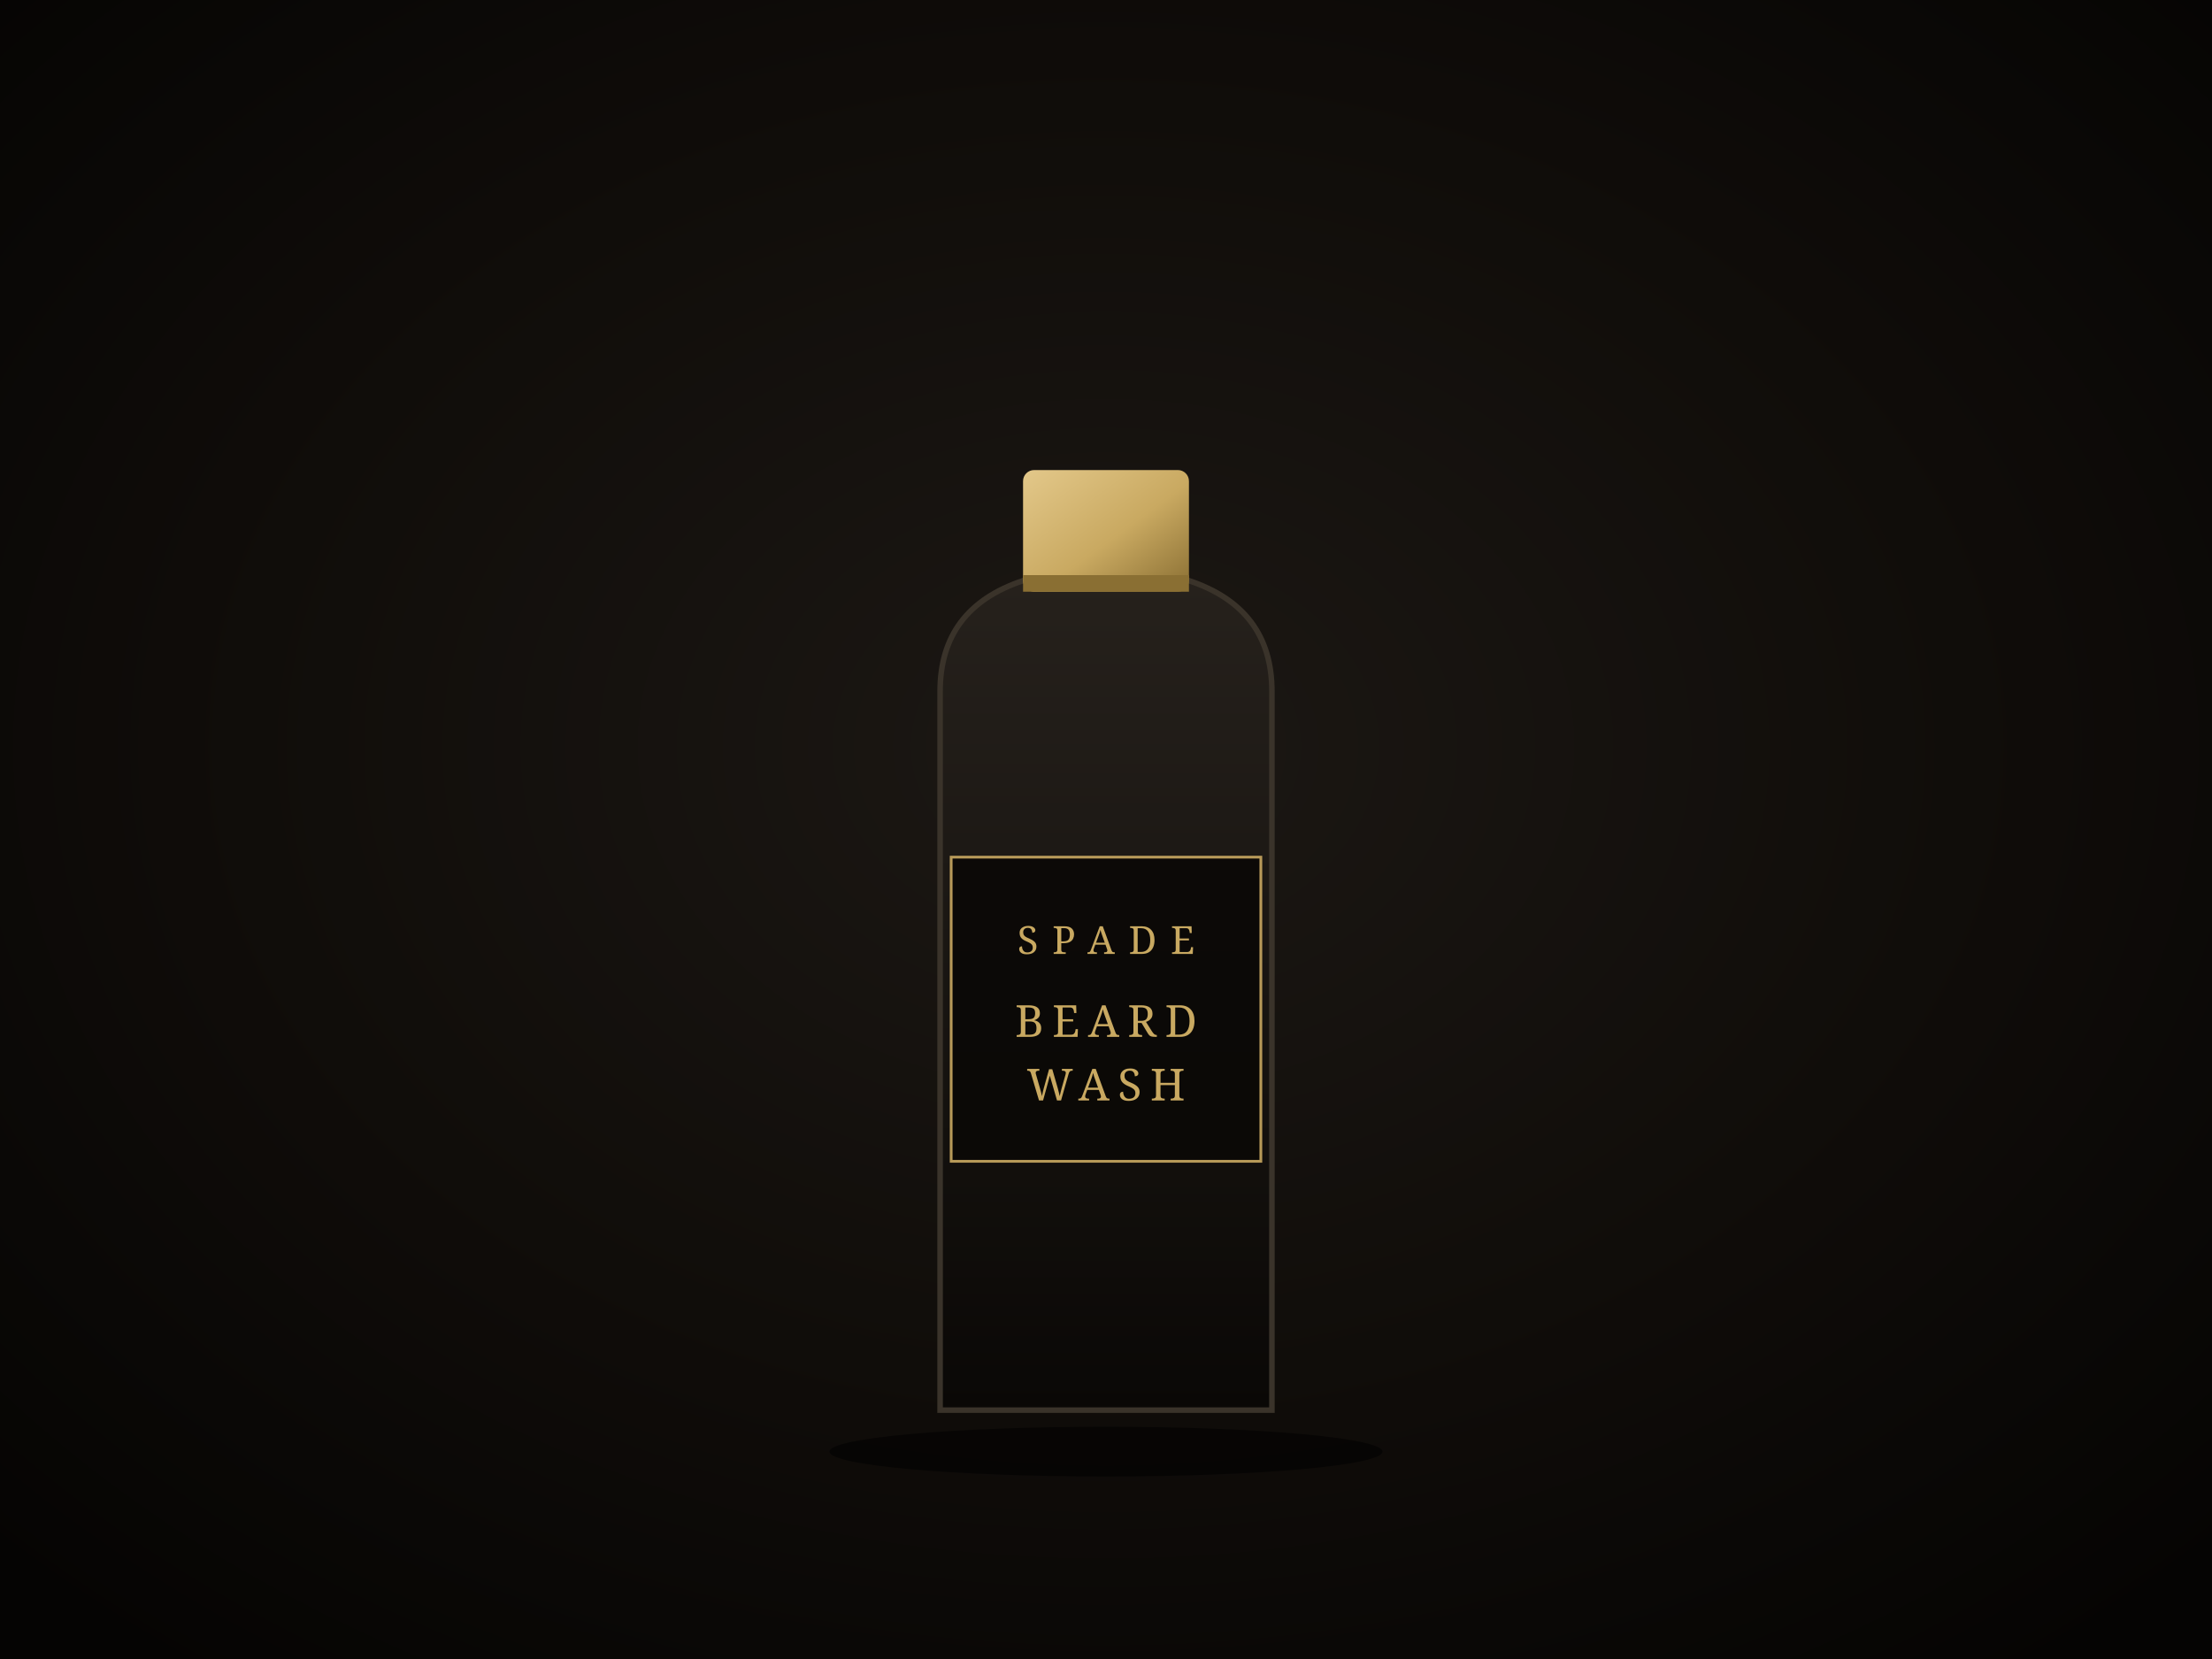
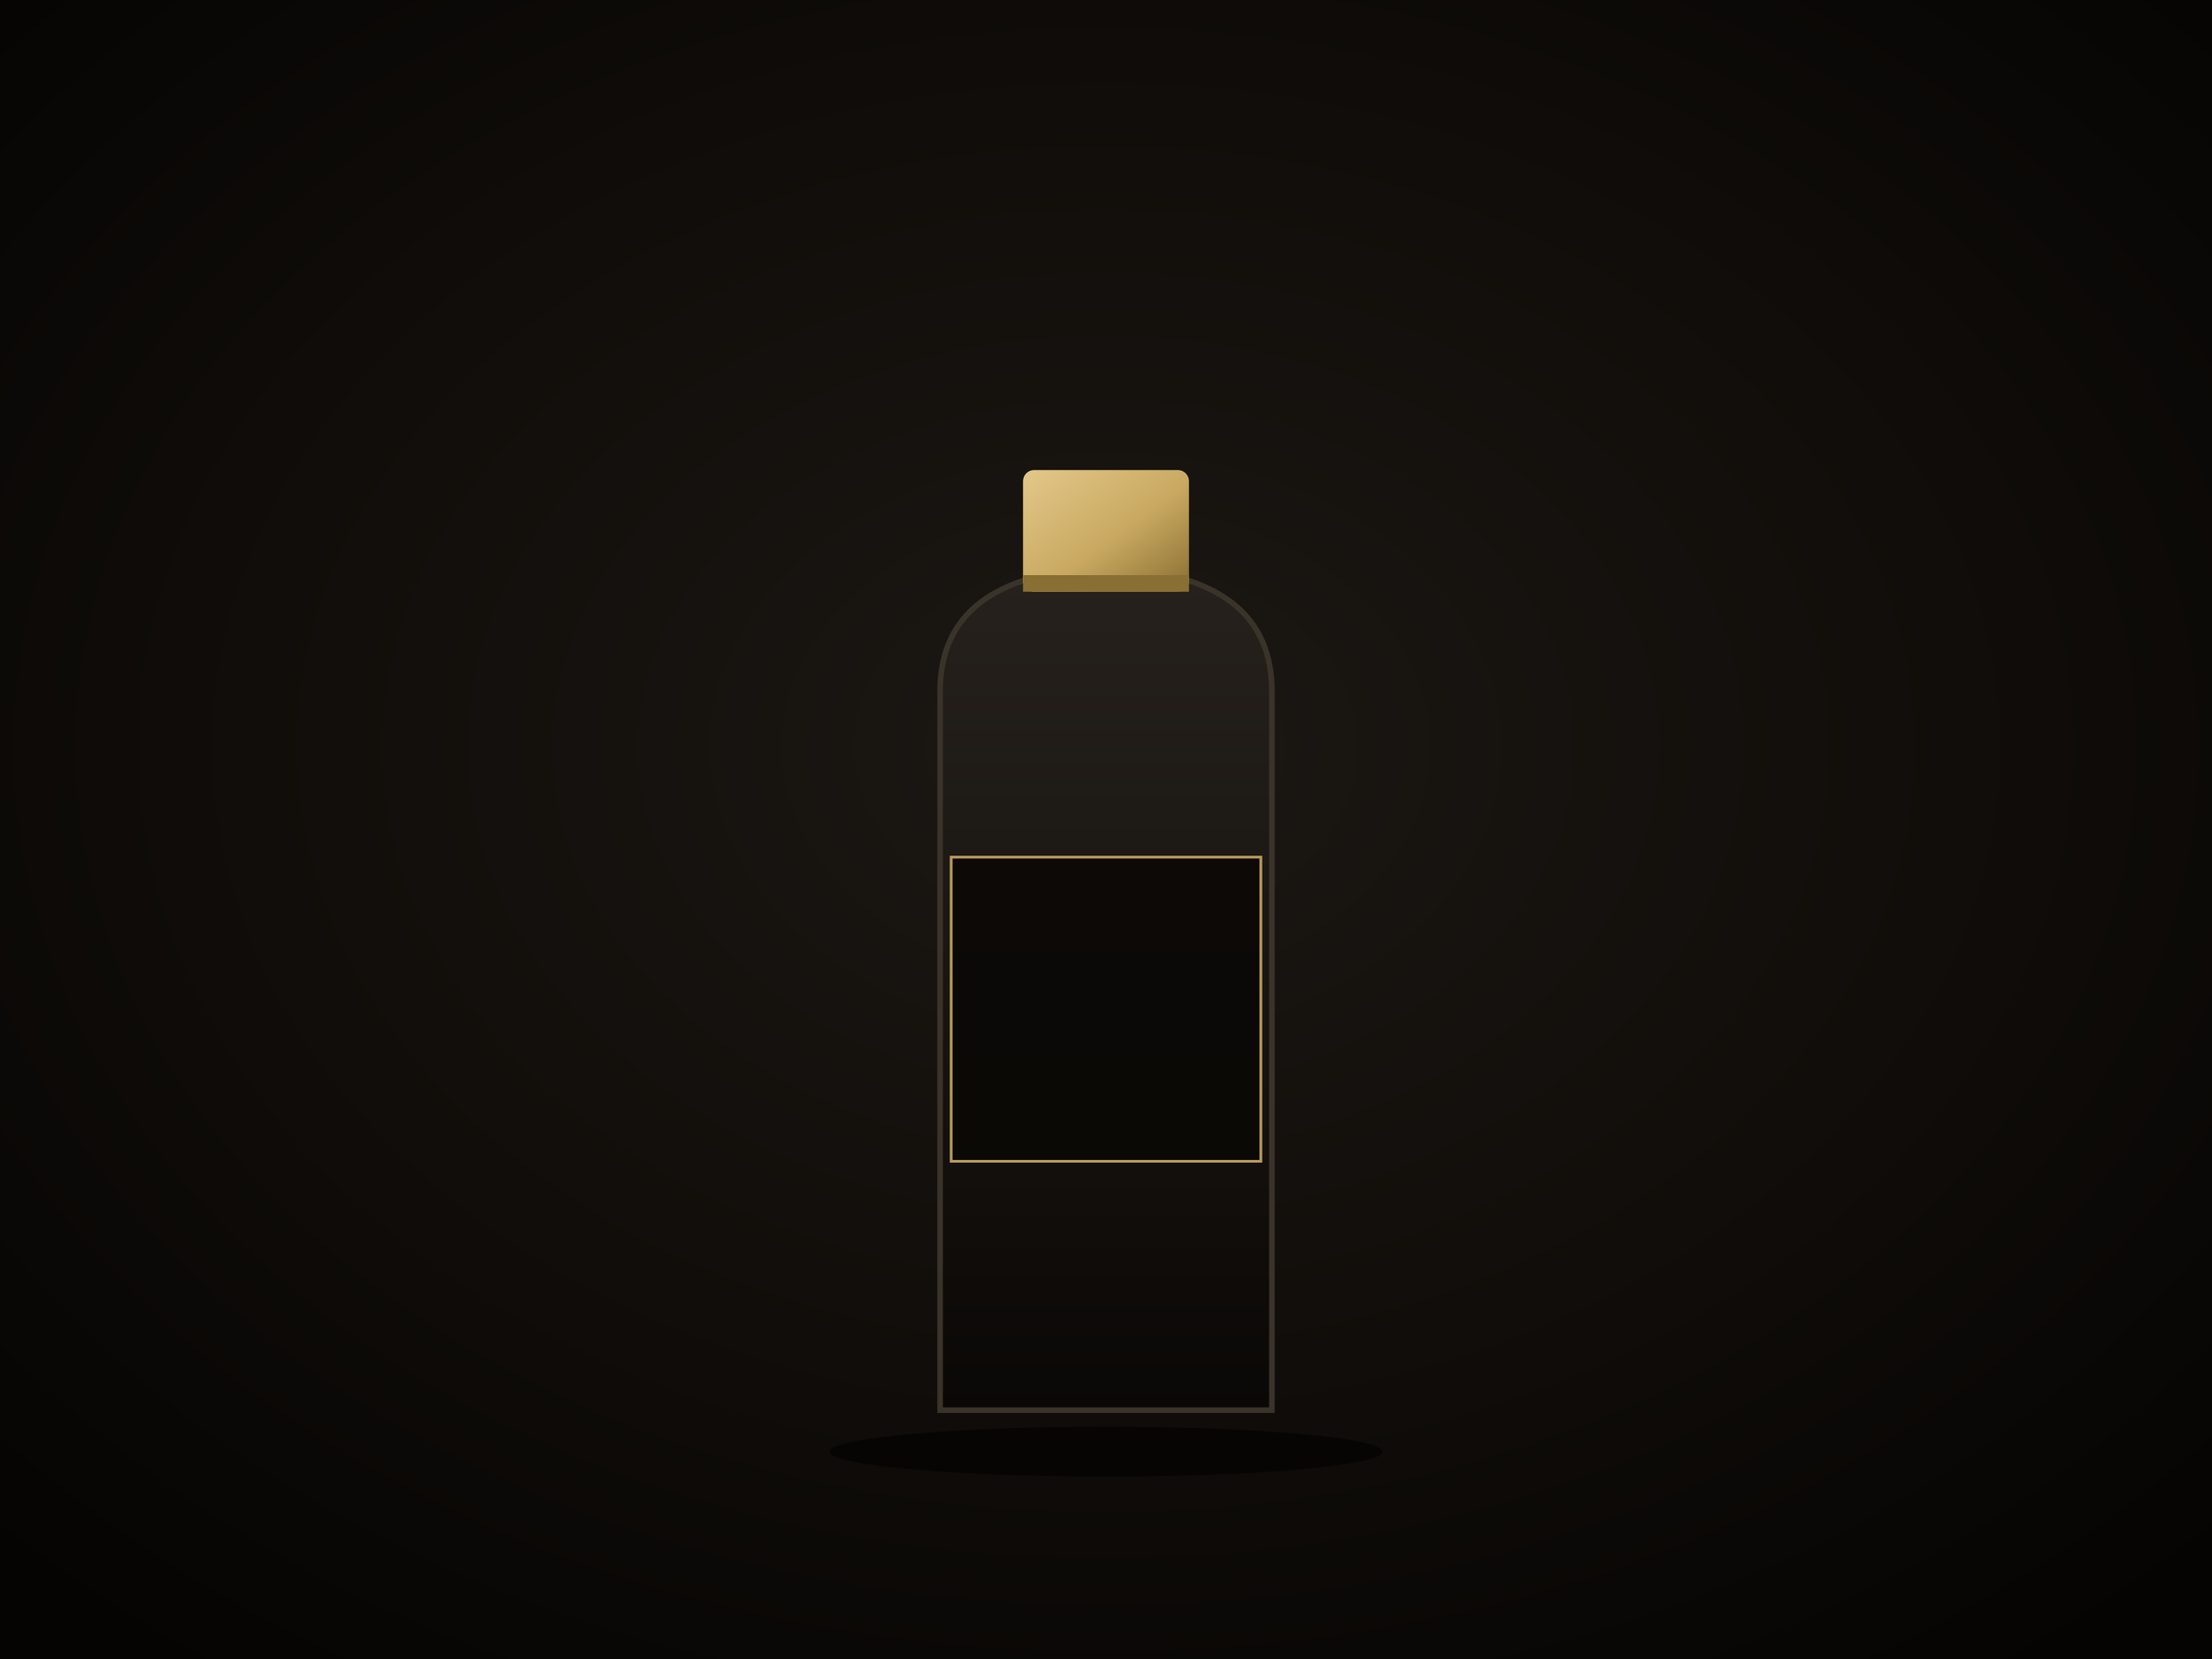
<svg xmlns="http://www.w3.org/2000/svg" viewBox="0 0 800 600" width="800" height="600">
  <defs>
    <radialGradient id="bg" cx="50%" cy="45%" r="70%">
      <stop offset="0%" stop-color="#1c1814" />
      <stop offset="60%" stop-color="#0f0c09" />
      <stop offset="100%" stop-color="#050403" />
    </radialGradient>
    <linearGradient id="gold" x1="0" y1="0" x2="1" y2="1">
      <stop offset="0%" stop-color="#e3c88a" />
      <stop offset="55%" stop-color="#c9a961" />
      <stop offset="100%" stop-color="#8a6f33" />
    </linearGradient>
    <linearGradient id="bottle" x1="0" y1="0" x2="0" y2="1">
      <stop offset="0%" stop-color="#26211c" />
      <stop offset="100%" stop-color="#0a0806" />
    </linearGradient>
  </defs>
  <rect width="800" height="600" fill="url(#bg)" />
  <ellipse cx="400" cy="525" rx="100" ry="9" fill="#000" opacity="0.55" />
  <path d="M340 510 L340 250 Q340 220 370 210 L430 210 Q460 220 460 250 L460 510 Z" fill="url(#bottle)" stroke="#3a332a" stroke-width="2" />
  <rect x="370" y="170" width="60" height="44" rx="4" fill="url(#gold)" />
  <rect x="370" y="208" width="60" height="6" fill="#8a6f33" />
  <rect x="344" y="310" width="112" height="110" fill="#0a0806" stroke="#c9a961" opacity="0.9" />
-   <text x="400" y="345" text-anchor="middle" font-family="Georgia, serif" font-size="14" fill="#c9a961" letter-spacing="5">SPADE</text>
-   <text x="400" y="375" text-anchor="middle" font-family="Georgia, serif" font-size="16" fill="#c9a961" letter-spacing="3">BEARD</text>
-   <text x="400" y="398" text-anchor="middle" font-family="Georgia, serif" font-size="16" fill="#c9a961" letter-spacing="3">WASH</text>
</svg>
